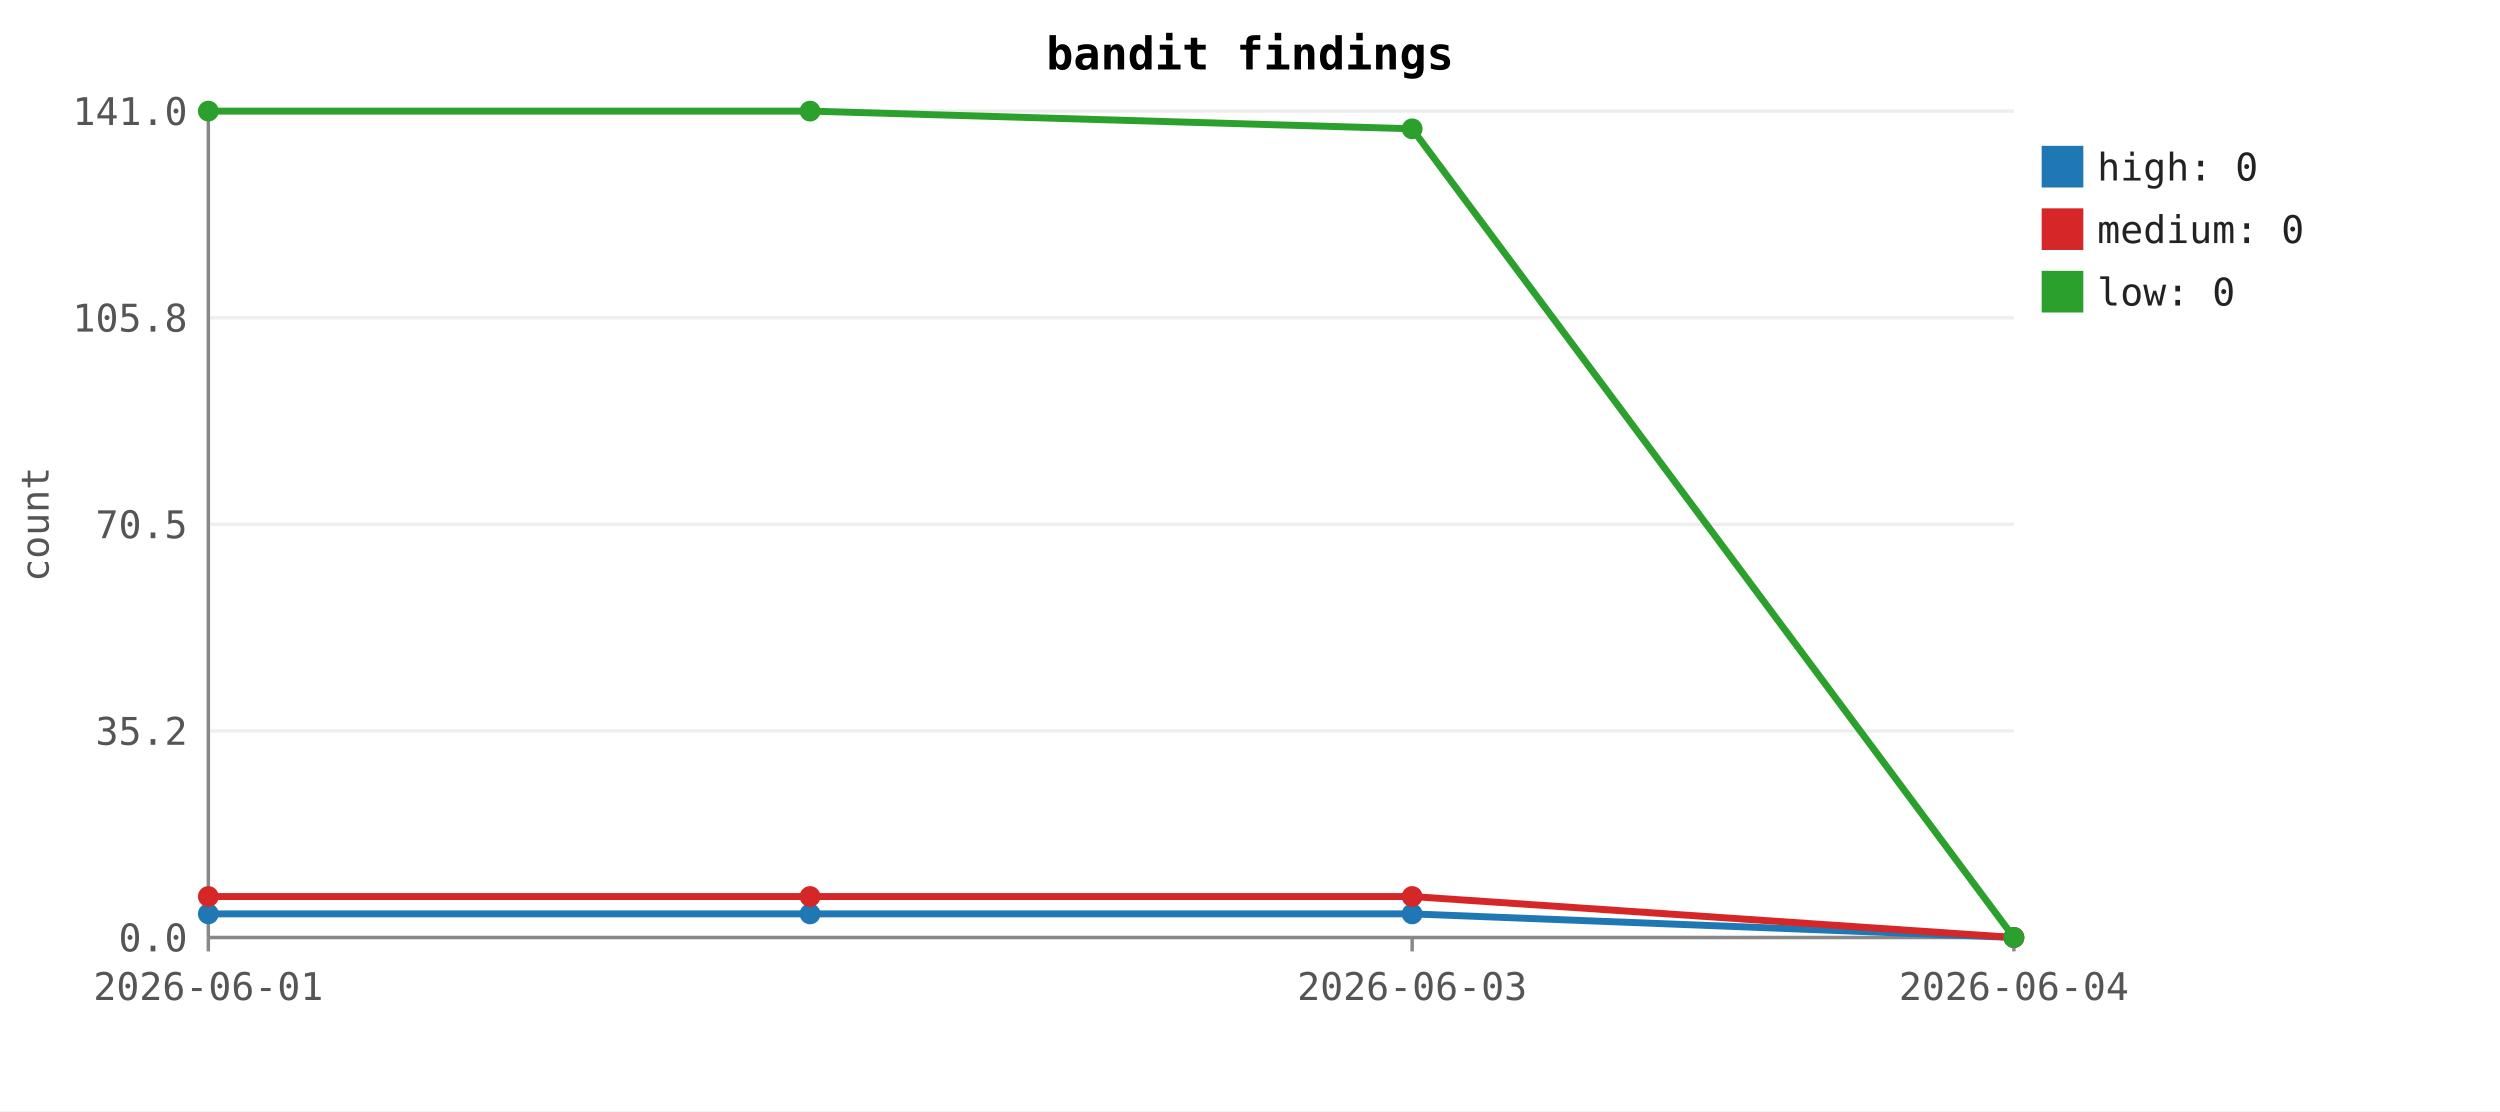
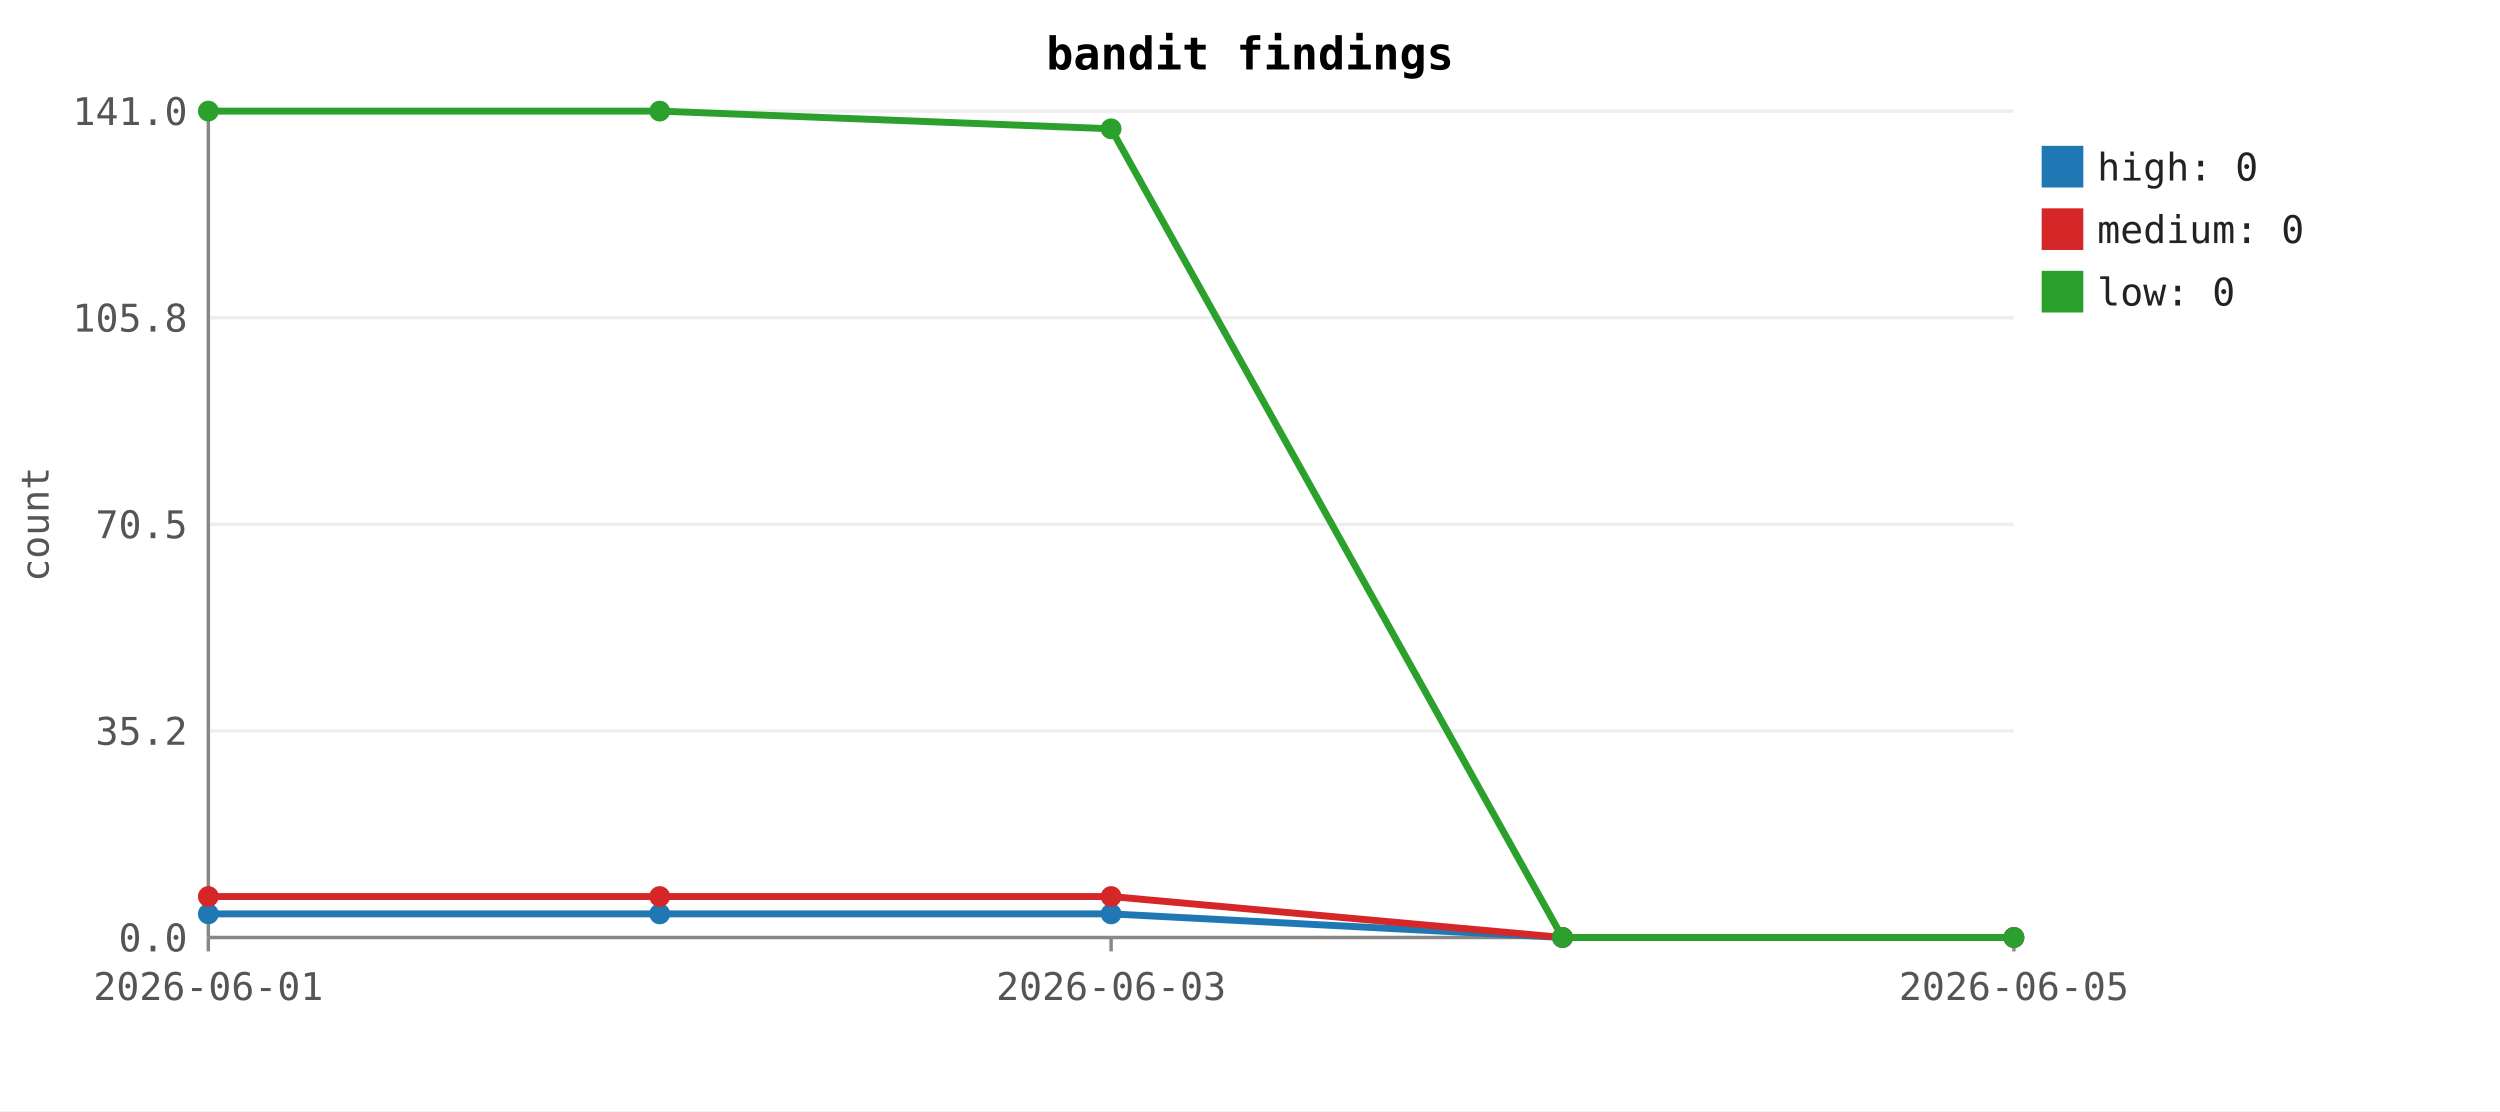
<svg xmlns="http://www.w3.org/2000/svg" viewBox="0 0 720 320" font-family="monospace" font-size="11">
  <rect width="100%" height="100%" fill="white" />
  <text x="360" y="20" text-anchor="middle" font-weight="bold" font-size="13">bandit findings</text>
  <line x1="60" y1="270.0" x2="580" y2="270.0" stroke="#eee" />
  <text x="54" y="274.0" text-anchor="end" fill="#555">0.0</text>
  <line x1="60" y1="210.5" x2="580" y2="210.5" stroke="#eee" />
  <text x="54" y="214.5" text-anchor="end" fill="#555">35.2</text>
  <line x1="60" y1="151.0" x2="580" y2="151.0" stroke="#eee" />
  <text x="54" y="155.0" text-anchor="end" fill="#555">70.5</text>
  <line x1="60" y1="91.5" x2="580" y2="91.5" stroke="#eee" />
  <text x="54" y="95.5" text-anchor="end" fill="#555">105.8</text>
  <line x1="60" y1="32.0" x2="580" y2="32.0" stroke="#eee" />
  <text x="54" y="36.0" text-anchor="end" fill="#555">141.0</text>
  <line x1="60" y1="32" x2="60" y2="270" stroke="#888" />
  <line x1="60" y1="270" x2="580" y2="270" stroke="#888" />
  <line x1="60.0" y1="270" x2="60.0" y2="274" stroke="#888" />
  <text x="60.0" y="288" text-anchor="middle" fill="#555">2026-06-01</text>
-   <line x1="406.7" y1="270" x2="406.7" y2="274" stroke="#888" />
-   <text x="406.7" y="288" text-anchor="middle" fill="#555">2026-06-03</text>
+   <line x1="320.0" y1="270" x2="320.0" y2="274" stroke="#888" />
+   <text x="320.0" y="288" text-anchor="middle" fill="#555">2026-06-03</text>
  <line x1="580.0" y1="270" x2="580.0" y2="274" stroke="#888" />
-   <text x="580.0" y="288" text-anchor="middle" fill="#555">2026-06-04</text>
+   <text x="580.0" y="288" text-anchor="middle" fill="#555">2026-06-05</text>
  <text x="14" y="151" text-anchor="middle" transform="rotate(-90 14 151)" fill="#555">count</text>
-   <path d="M60.0,263.2 L233.3,263.2 L406.7,263.2 L580.0,270.0" fill="none" stroke="#1f77b4" stroke-width="2" />
+   <path d="M60.0,263.2 L190.0,263.2 L320.0,263.2 L450.0,270.0 L580.0,270.0" fill="none" stroke="#1f77b4" stroke-width="2" />
  <circle cx="60.0" cy="263.2" r="3" fill="#1f77b4" />
-   <circle cx="233.3" cy="263.2" r="3" fill="#1f77b4" />
-   <circle cx="406.7" cy="263.2" r="3" fill="#1f77b4" />
+   <circle cx="190.0" cy="263.2" r="3" fill="#1f77b4" />
+   <circle cx="320.0" cy="263.2" r="3" fill="#1f77b4" />
+   <circle cx="450.0" cy="270.0" r="3" fill="#1f77b4" />
  <circle cx="580.0" cy="270.0" r="3" fill="#1f77b4" />
  <rect x="588" y="42" width="12" height="12" fill="#1f77b4" />
  <text x="604" y="52" fill="#222">high: 0</text>
-   <path d="M60.0,258.2 L233.3,258.2 L406.7,258.2 L580.0,270.0" fill="none" stroke="#d62728" stroke-width="2" />
+   <path d="M60.0,258.2 L190.0,258.2 L320.0,258.2 L450.0,270.0 L580.0,270.0" fill="none" stroke="#d62728" stroke-width="2" />
  <circle cx="60.0" cy="258.2" r="3" fill="#d62728" />
-   <circle cx="233.3" cy="258.2" r="3" fill="#d62728" />
-   <circle cx="406.7" cy="258.2" r="3" fill="#d62728" />
+   <circle cx="190.0" cy="258.2" r="3" fill="#d62728" />
+   <circle cx="320.0" cy="258.2" r="3" fill="#d62728" />
+   <circle cx="450.0" cy="270.0" r="3" fill="#d62728" />
  <circle cx="580.0" cy="270.0" r="3" fill="#d62728" />
  <rect x="588" y="60" width="12" height="12" fill="#d62728" />
  <text x="604" y="70" fill="#222">medium: 0</text>
-   <path d="M60.0,32.0 L233.3,32.0 L406.7,37.1 L580.0,270.0" fill="none" stroke="#2ca02c" stroke-width="2" />
+   <path d="M60.0,32.0 L190.0,32.0 L320.0,37.1 L450.0,270.0 L580.0,270.0" fill="none" stroke="#2ca02c" stroke-width="2" />
  <circle cx="60.0" cy="32.0" r="3" fill="#2ca02c" />
-   <circle cx="233.3" cy="32.0" r="3" fill="#2ca02c" />
-   <circle cx="406.7" cy="37.1" r="3" fill="#2ca02c" />
+   <circle cx="190.0" cy="32.0" r="3" fill="#2ca02c" />
+   <circle cx="320.0" cy="37.1" r="3" fill="#2ca02c" />
+   <circle cx="450.0" cy="270.0" r="3" fill="#2ca02c" />
  <circle cx="580.0" cy="270.0" r="3" fill="#2ca02c" />
  <rect x="588" y="78" width="12" height="12" fill="#2ca02c" />
  <text x="604" y="88" fill="#222">low: 0</text>
</svg>
